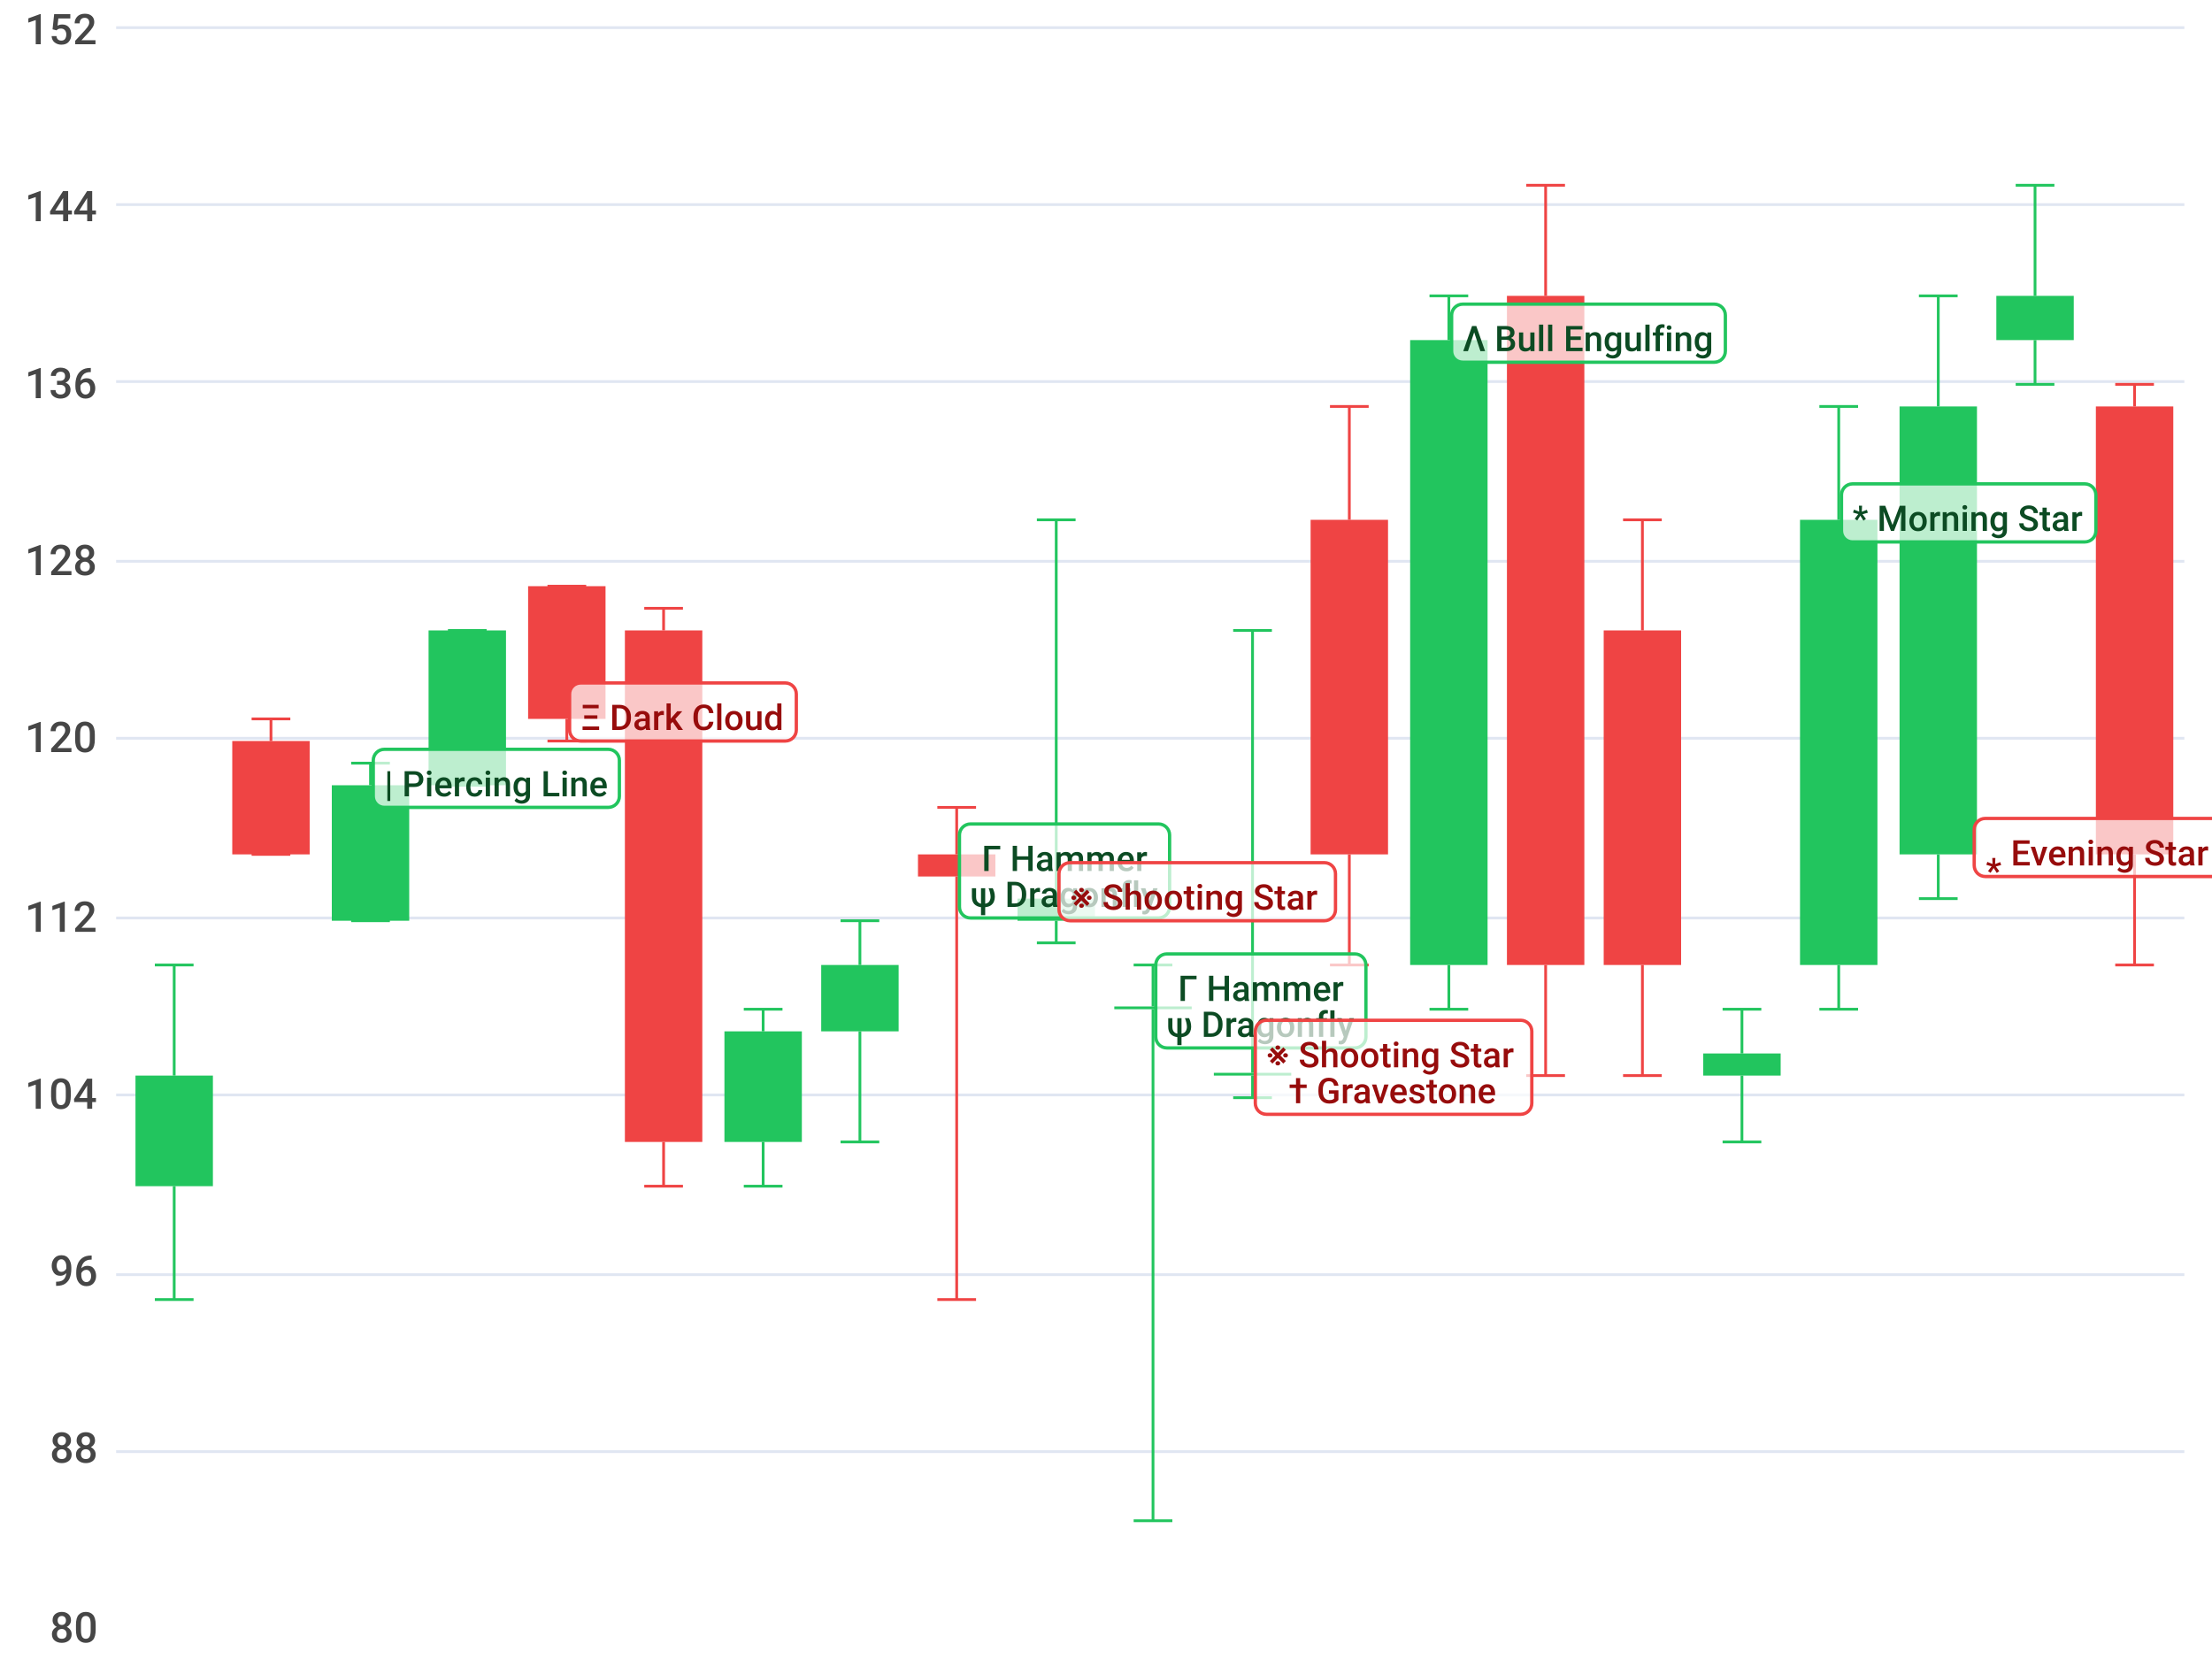
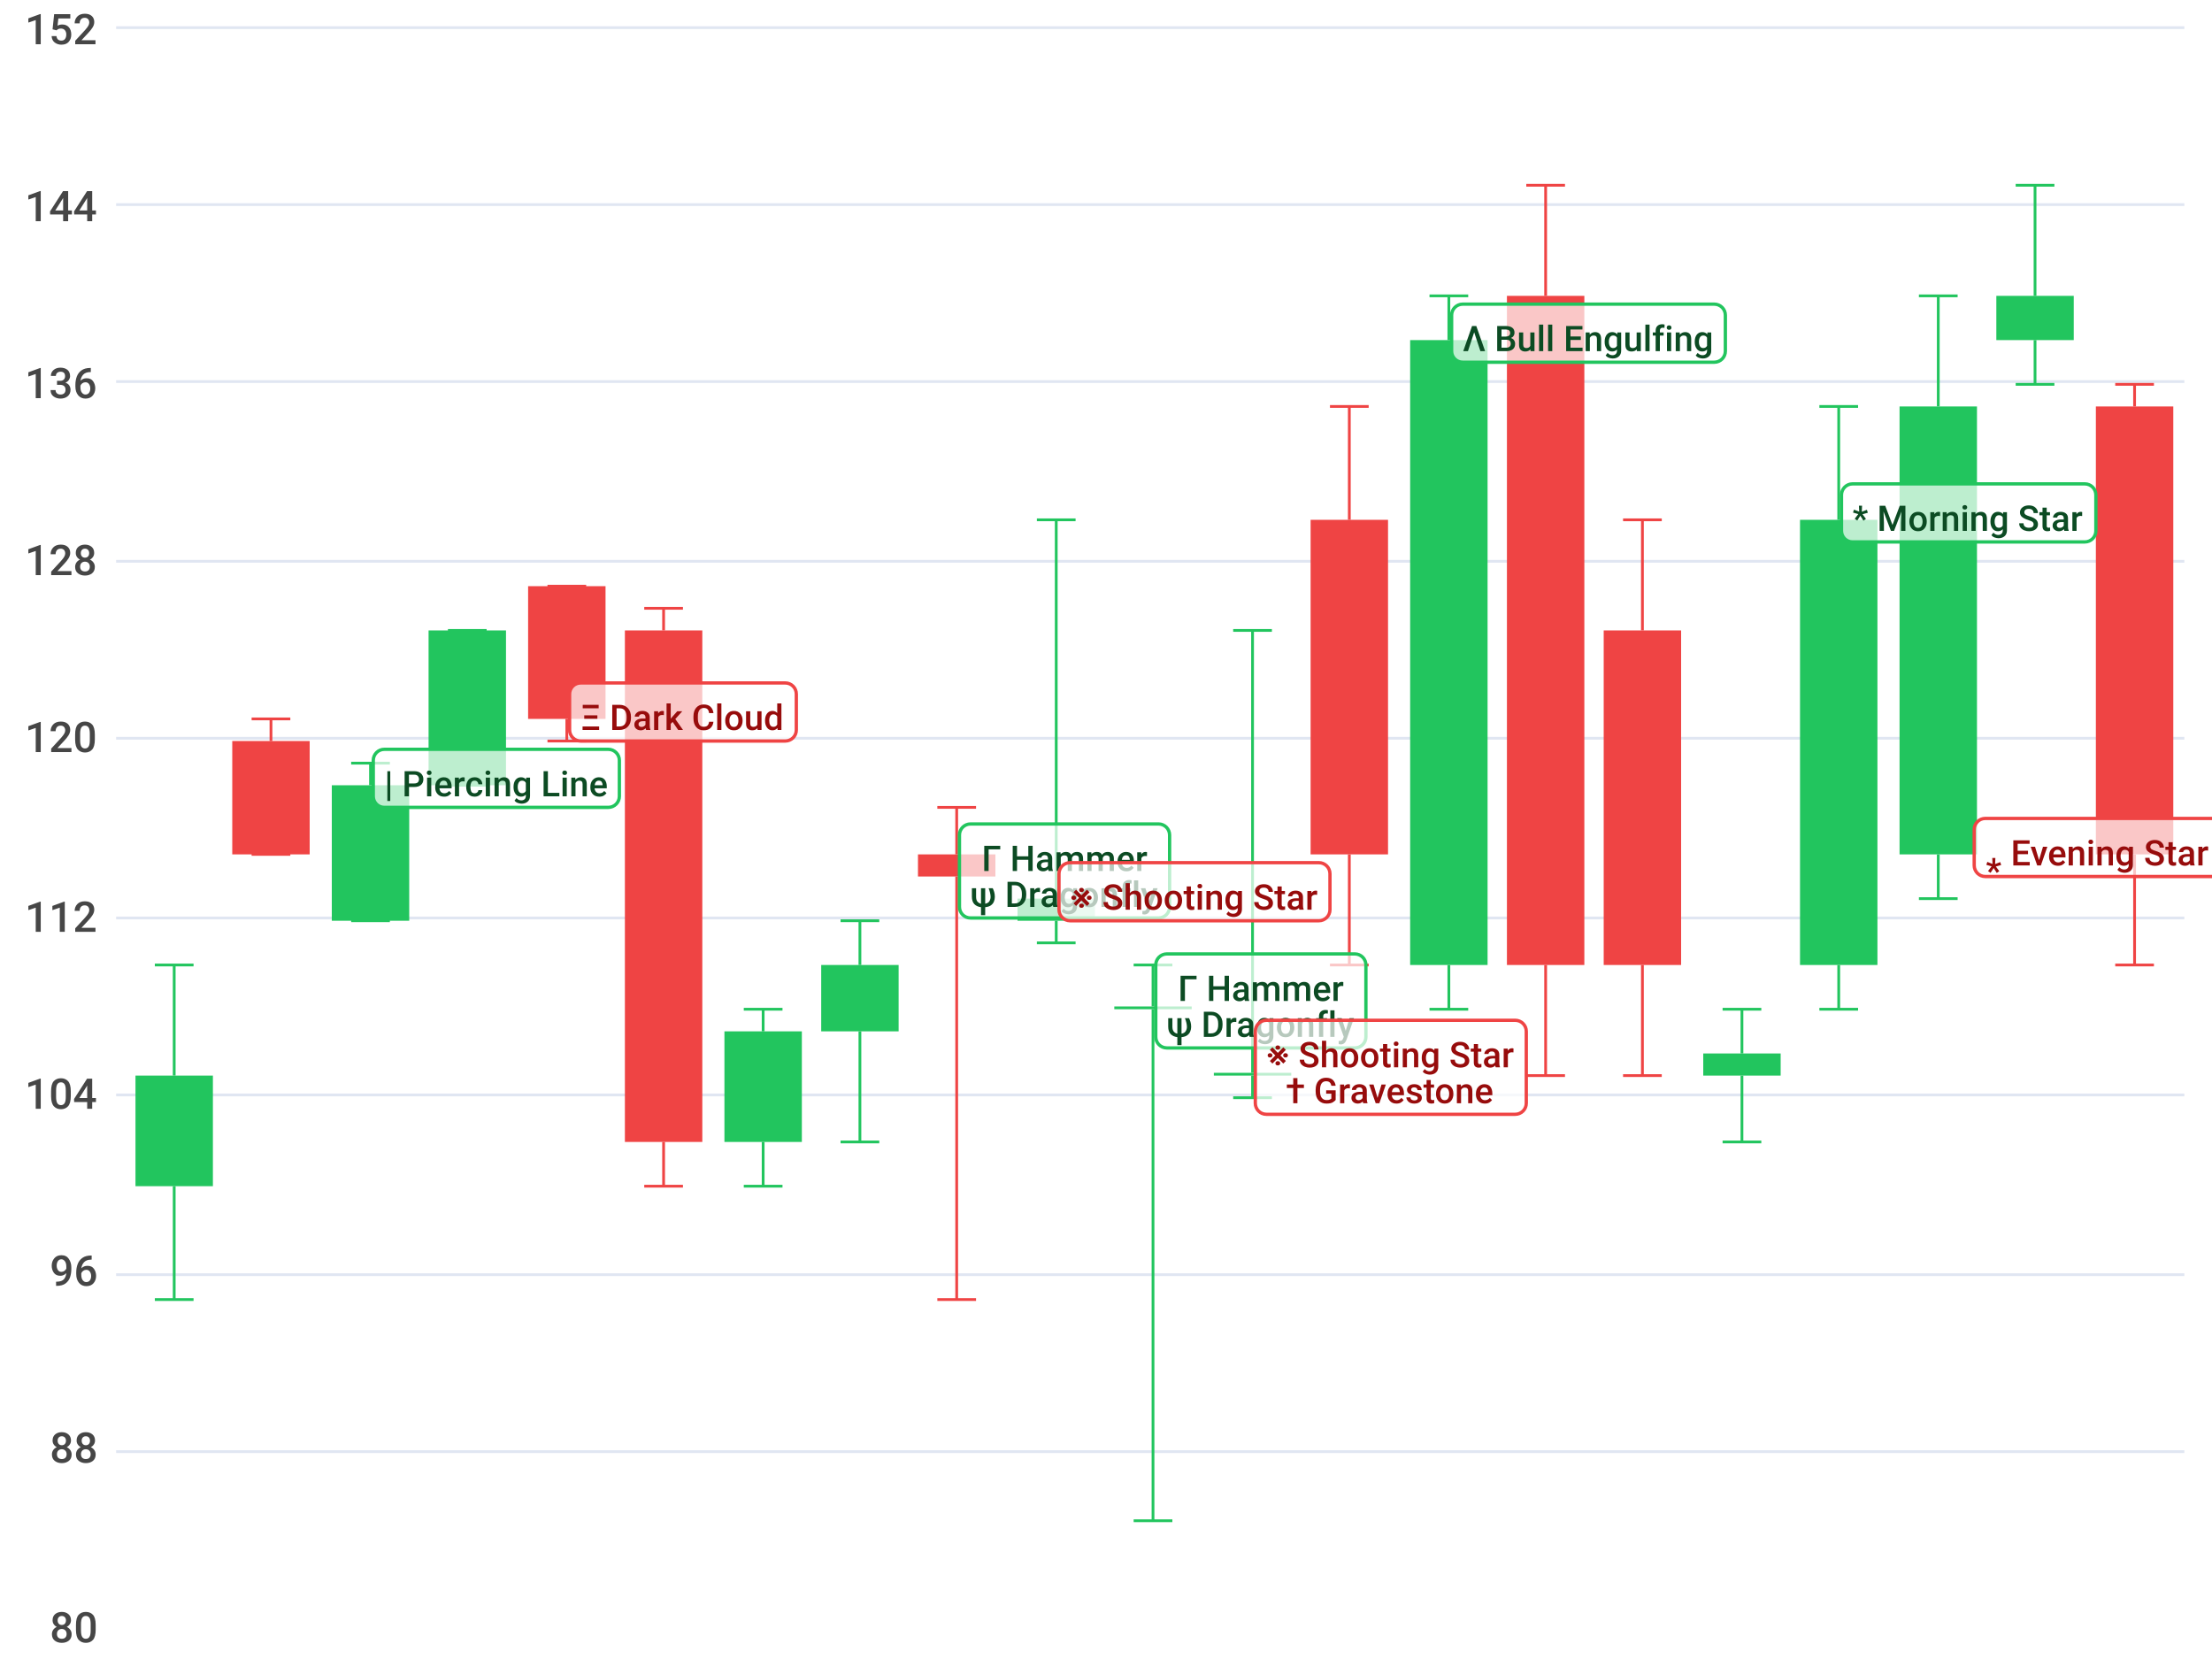
<svg xmlns="http://www.w3.org/2000/svg" viewBox="0 0 800 600">
  <path d="M 0 0 L 800 0 L 800 600 L 0 600 L 0 0" style="stroke:none;fill:white" />
  <text x="9" y="16" style="stroke:none;fill:rgb(70,70,70);font-size:15.3px;font-family:'Roboto Medium',sans-serif">152</text>
  <text x="9" y="80" style="stroke:none;fill:rgb(70,70,70);font-size:15.3px;font-family:'Roboto Medium',sans-serif">144</text>
  <text x="9" y="144" style="stroke:none;fill:rgb(70,70,70);font-size:15.3px;font-family:'Roboto Medium',sans-serif">136</text>
  <text x="9" y="208" style="stroke:none;fill:rgb(70,70,70);font-size:15.3px;font-family:'Roboto Medium',sans-serif">128</text>
  <text x="9" y="272" style="stroke:none;fill:rgb(70,70,70);font-size:15.3px;font-family:'Roboto Medium',sans-serif">120</text>
  <text x="9" y="337" style="stroke:none;fill:rgb(70,70,70);font-size:15.3px;font-family:'Roboto Medium',sans-serif">112</text>
  <text x="9" y="401" style="stroke:none;fill:rgb(70,70,70);font-size:15.3px;font-family:'Roboto Medium',sans-serif">104</text>
  <text x="18" y="465" style="stroke:none;fill:rgb(70,70,70);font-size:15.3px;font-family:'Roboto Medium',sans-serif">96</text>
  <text x="18" y="529" style="stroke:none;fill:rgb(70,70,70);font-size:15.3px;font-family:'Roboto Medium',sans-serif">88</text>
  <text x="18" y="594" style="stroke:none;fill:rgb(70,70,70);font-size:15.3px;font-family:'Roboto Medium',sans-serif">80</text>
  <path d="M 42 10 L 790 10" style="stroke-width:1;stroke:rgb(224,230,242);fill:none" />
  <path d="M 42 74 L 790 74" style="stroke-width:1;stroke:rgb(224,230,242);fill:none" />
  <path d="M 42 138 L 790 138" style="stroke-width:1;stroke:rgb(224,230,242);fill:none" />
  <path d="M 42 203 L 790 203" style="stroke-width:1;stroke:rgb(224,230,242);fill:none" />
  <path d="M 42 267 L 790 267" style="stroke-width:1;stroke:rgb(224,230,242);fill:none" />
  <path d="M 42 332 L 790 332" style="stroke-width:1;stroke:rgb(224,230,242);fill:none" />
  <path d="M 42 396 L 790 396" style="stroke-width:1;stroke:rgb(224,230,242);fill:none" />
  <path d="M 42 461 L 790 461" style="stroke-width:1;stroke:rgb(224,230,242);fill:none" />
  <path d="M 42 525 L 790 525" style="stroke-width:1;stroke:rgb(224,230,242);fill:none" />
  <path d="M 63 349 L 63 389" style="stroke-width:1;stroke:rgb(34,197,94);fill:none" />
  <path d="M 63 429 L 63 470" style="stroke-width:1;stroke:rgb(34,197,94);fill:none" />
  <path d="M 56 349 L 70 349" style="stroke-width:1;stroke:rgb(34,197,94);fill:none" />
  <path d="M 56 470 L 70 470" style="stroke-width:1;stroke:rgb(34,197,94);fill:none" />
  <path d="M 49 389 L 77 389 L 77 429 L 49 429 L 49 389" style="stroke:none;fill:rgb(34,197,94)" />
  <path d="M 98 260 L 98 268" style="stroke-width:1;stroke:rgb(239,68,68);fill:none" />
  <path d="M 91 260 L 105 260" style="stroke-width:1;stroke:rgb(239,68,68);fill:none" />
  <path d="M 91 309 L 105 309" style="stroke-width:1;stroke:rgb(239,68,68);fill:none" />
  <path d="M 84 268 L 112 268 L 112 309 L 84 309 L 84 268" style="stroke:none;fill:rgb(239,68,68)" />
  <path d="M 134 276 L 134 284" style="stroke-width:1;stroke:rgb(34,197,94);fill:none" />
  <path d="M 127 276 L 141 276" style="stroke-width:1;stroke:rgb(34,197,94);fill:none" />
  <path d="M 127 333 L 141 333" style="stroke-width:1;stroke:rgb(34,197,94);fill:none" />
  <path d="M 120 284 L 148 284 L 148 333 L 120 333 L 120 284" style="stroke:none;fill:rgb(34,197,94)" />
  <path d="M 162 228 L 176 228" style="stroke-width:1;stroke:rgb(34,197,94);fill:none" />
  <path d="M 162 284 L 176 284" style="stroke-width:1;stroke:rgb(34,197,94);fill:none" />
  <path d="M 155 228 L 183 228 L 183 284 L 155 284 L 155 228" style="stroke:none;fill:rgb(34,197,94)" />
  <path d="M 205 260 L 205 268" style="stroke-width:1;stroke:rgb(239,68,68);fill:none" />
  <path d="M 198 212 L 212 212" style="stroke-width:1;stroke:rgb(239,68,68);fill:none" />
  <path d="M 198 268 L 212 268" style="stroke-width:1;stroke:rgb(239,68,68);fill:none" />
  <path d="M 191 212 L 219 212 L 219 260 L 191 260 L 191 212" style="stroke:none;fill:rgb(239,68,68)" />
  <path d="M 240 220 L 240 228" style="stroke-width:1;stroke:rgb(239,68,68);fill:none" />
  <path d="M 240 413 L 240 429" style="stroke-width:1;stroke:rgb(239,68,68);fill:none" />
  <path d="M 233 220 L 247 220" style="stroke-width:1;stroke:rgb(239,68,68);fill:none" />
  <path d="M 233 429 L 247 429" style="stroke-width:1;stroke:rgb(239,68,68);fill:none" />
  <path d="M 226 228 L 254 228 L 254 413 L 226 413 L 226 228" style="stroke:none;fill:rgb(239,68,68)" />
  <path d="M 276 365 L 276 373" style="stroke-width:1;stroke:rgb(34,197,94);fill:none" />
  <path d="M 276 413 L 276 429" style="stroke-width:1;stroke:rgb(34,197,94);fill:none" />
  <path d="M 269 365 L 283 365" style="stroke-width:1;stroke:rgb(34,197,94);fill:none" />
  <path d="M 269 429 L 283 429" style="stroke-width:1;stroke:rgb(34,197,94);fill:none" />
  <path d="M 262 373 L 290 373 L 290 413 L 262 413 L 262 373" style="stroke:none;fill:rgb(34,197,94)" />
  <path d="M 311 333 L 311 349" style="stroke-width:1;stroke:rgb(34,197,94);fill:none" />
  <path d="M 311 373 L 311 413" style="stroke-width:1;stroke:rgb(34,197,94);fill:none" />
  <path d="M 304 333 L 318 333" style="stroke-width:1;stroke:rgb(34,197,94);fill:none" />
  <path d="M 304 413 L 318 413" style="stroke-width:1;stroke:rgb(34,197,94);fill:none" />
  <path d="M 297 349 L 325 349 L 325 373 L 297 373 L 297 349" style="stroke:none;fill:rgb(34,197,94)" />
  <path d="M 346 292 L 346 309" style="stroke-width:1;stroke:rgb(239,68,68);fill:none" />
  <path d="M 346 317 L 346 470" style="stroke-width:1;stroke:rgb(239,68,68);fill:none" />
  <path d="M 339 292 L 353 292" style="stroke-width:1;stroke:rgb(239,68,68);fill:none" />
  <path d="M 339 470 L 353 470" style="stroke-width:1;stroke:rgb(239,68,68);fill:none" />
  <path d="M 332 309 L 360 309 L 360 317 L 332 317 L 332 309" style="stroke:none;fill:rgb(239,68,68)" />
  <path d="M 382 188 L 382 325" style="stroke-width:1;stroke:rgb(34,197,94);fill:none" />
  <path d="M 382 333 L 382 341" style="stroke-width:1;stroke:rgb(34,197,94);fill:none" />
  <path d="M 375 188 L 389 188" style="stroke-width:1;stroke:rgb(34,197,94);fill:none" />
  <path d="M 375 341 L 389 341" style="stroke-width:1;stroke:rgb(34,197,94);fill:none" />
  <path d="M 368 325 L 396 325 L 396 333 L 368 333 L 368 325" style="stroke:none;fill:rgb(34,197,94)" />
  <path d="M 417 349 L 417 364" style="stroke-width:1;stroke:rgb(34,197,94);fill:none" />
  <path d="M 417 365 L 417 550" style="stroke-width:1;stroke:rgb(34,197,94);fill:none" />
  <path d="M 410 349 L 424 349" style="stroke-width:1;stroke:rgb(34,197,94);fill:none" />
  <path d="M 410 550 L 424 550" style="stroke-width:1;stroke:rgb(34,197,94);fill:none" />
  <path d="M 403 364 L 431 364 L 431 365 L 403 365 L 403 364" style="stroke:none;fill:rgb(34,197,94)" />
  <path d="M 453 228 L 453 388" style="stroke-width:1;stroke:rgb(34,197,94);fill:none" />
  <path d="M 453 389 L 453 397" style="stroke-width:1;stroke:rgb(34,197,94);fill:none" />
  <path d="M 446 228 L 460 228" style="stroke-width:1;stroke:rgb(34,197,94);fill:none" />
  <path d="M 446 397 L 460 397" style="stroke-width:1;stroke:rgb(34,197,94);fill:none" />
  <path d="M 439 388 L 467 388 L 467 389 L 439 389 L 439 388" style="stroke:none;fill:rgb(34,197,94)" />
  <path d="M 488 147 L 488 188" style="stroke-width:1;stroke:rgb(239,68,68);fill:none" />
  <path d="M 488 309 L 488 349" style="stroke-width:1;stroke:rgb(239,68,68);fill:none" />
  <path d="M 481 147 L 495 147" style="stroke-width:1;stroke:rgb(239,68,68);fill:none" />
  <path d="M 481 349 L 495 349" style="stroke-width:1;stroke:rgb(239,68,68);fill:none" />
  <path d="M 474 188 L 502 188 L 502 309 L 474 309 L 474 188" style="stroke:none;fill:rgb(239,68,68)" />
  <path d="M 524 107 L 524 123" style="stroke-width:1;stroke:rgb(34,197,94);fill:none" />
  <path d="M 524 349 L 524 365" style="stroke-width:1;stroke:rgb(34,197,94);fill:none" />
  <path d="M 517 107 L 531 107" style="stroke-width:1;stroke:rgb(34,197,94);fill:none" />
  <path d="M 517 365 L 531 365" style="stroke-width:1;stroke:rgb(34,197,94);fill:none" />
  <path d="M 510 123 L 538 123 L 538 349 L 510 349 L 510 123" style="stroke:none;fill:rgb(34,197,94)" />
  <path d="M 559 67 L 559 107" style="stroke-width:1;stroke:rgb(239,68,68);fill:none" />
  <path d="M 559 349 L 559 389" style="stroke-width:1;stroke:rgb(239,68,68);fill:none" />
  <path d="M 552 67 L 566 67" style="stroke-width:1;stroke:rgb(239,68,68);fill:none" />
  <path d="M 552 389 L 566 389" style="stroke-width:1;stroke:rgb(239,68,68);fill:none" />
  <path d="M 545 107 L 573 107 L 573 349 L 545 349 L 545 107" style="stroke:none;fill:rgb(239,68,68)" />
  <path d="M 594 188 L 594 228" style="stroke-width:1;stroke:rgb(239,68,68);fill:none" />
  <path d="M 594 349 L 594 389" style="stroke-width:1;stroke:rgb(239,68,68);fill:none" />
  <path d="M 587 188 L 601 188" style="stroke-width:1;stroke:rgb(239,68,68);fill:none" />
  <path d="M 587 389 L 601 389" style="stroke-width:1;stroke:rgb(239,68,68);fill:none" />
  <path d="M 580 228 L 608 228 L 608 349 L 580 349 L 580 228" style="stroke:none;fill:rgb(239,68,68)" />
  <path d="M 630 365 L 630 381" style="stroke-width:1;stroke:rgb(34,197,94);fill:none" />
  <path d="M 630 389 L 630 413" style="stroke-width:1;stroke:rgb(34,197,94);fill:none" />
  <path d="M 623 365 L 637 365" style="stroke-width:1;stroke:rgb(34,197,94);fill:none" />
  <path d="M 623 413 L 637 413" style="stroke-width:1;stroke:rgb(34,197,94);fill:none" />
  <path d="M 616 381 L 644 381 L 644 389 L 616 389 L 616 381" style="stroke:none;fill:rgb(34,197,94)" />
  <path d="M 665 147 L 665 188" style="stroke-width:1;stroke:rgb(34,197,94);fill:none" />
  <path d="M 665 349 L 665 365" style="stroke-width:1;stroke:rgb(34,197,94);fill:none" />
  <path d="M 658 147 L 672 147" style="stroke-width:1;stroke:rgb(34,197,94);fill:none" />
  <path d="M 658 365 L 672 365" style="stroke-width:1;stroke:rgb(34,197,94);fill:none" />
  <path d="M 651 188 L 679 188 L 679 349 L 651 349 L 651 188" style="stroke:none;fill:rgb(34,197,94)" />
  <path d="M 701 107 L 701 147" style="stroke-width:1;stroke:rgb(34,197,94);fill:none" />
  <path d="M 701 309 L 701 325" style="stroke-width:1;stroke:rgb(34,197,94);fill:none" />
  <path d="M 694 107 L 708 107" style="stroke-width:1;stroke:rgb(34,197,94);fill:none" />
  <path d="M 694 325 L 708 325" style="stroke-width:1;stroke:rgb(34,197,94);fill:none" />
  <path d="M 687 147 L 715 147 L 715 309 L 687 309 L 687 147" style="stroke:none;fill:rgb(34,197,94)" />
  <path d="M 736 67 L 736 107" style="stroke-width:1;stroke:rgb(34,197,94);fill:none" />
  <path d="M 736 123 L 736 139" style="stroke-width:1;stroke:rgb(34,197,94);fill:none" />
  <path d="M 729 67 L 743 67" style="stroke-width:1;stroke:rgb(34,197,94);fill:none" />
  <path d="M 729 139 L 743 139" style="stroke-width:1;stroke:rgb(34,197,94);fill:none" />
  <path d="M 722 107 L 750 107 L 750 123 L 722 123 L 722 107" style="stroke:none;fill:rgb(34,197,94)" />
  <path d="M 772 139 L 772 147" style="stroke-width:1;stroke:rgb(239,68,68);fill:none" />
  <path d="M 772 309 L 772 349" style="stroke-width:1;stroke:rgb(239,68,68);fill:none" />
  <path d="M 765 139 L 779 139" style="stroke-width:1;stroke:rgb(239,68,68);fill:none" />
  <path d="M 765 349 L 779 349" style="stroke-width:1;stroke:rgb(239,68,68);fill:none" />
  <path d="M 758 147 L 786 147 L 786 309 L 758 309 L 758 147" style="stroke:none;fill:rgb(239,68,68)" />
  <path d="M 139 271 L 220 271 L 220 271 A 4 4 90.00 0 1 224 275 L 224 288 L 224 288 A 4 4 90.00 0 1 220 292 L 139 292 L 139 292 A 4 4 90.00 0 1 135 288 L 135 275 L 135 275 A 4 4 90.00 0 1 139 271 Z" style="stroke-width:1.2;stroke:rgb(34,197,94);fill:rgba(255,255,255,0.7)" />
  <text x="139" y="288" style="stroke:none;fill:rgb(12,75,35);font-size:12.8px;font-family:'Roboto Medium',sans-serif">| Piercing Line</text>
  <path d="M 210 247 L 284 247 L 284 247 A 4 4 90.00 0 1 288 251 L 288 264 L 288 264 A 4 4 90.00 0 1 284 268 L 210 268 L 210 268 A 4 4 90.00 0 1 206 264 L 206 251 L 206 251 A 4 4 90.00 0 1 210 247 Z" style="stroke-width:1.2;stroke:rgb(239,68,68);fill:rgba(255,255,255,0.7)" />
  <text x="210" y="264" style="stroke:none;fill:rgb(151,12,12);font-size:12.8px;font-family:'Roboto Medium',sans-serif">Ξ Dark Cloud</text>
  <path d="M 351 298 L 419 298 L 419 298 A 4 4 90.00 0 1 423 302 L 423 328 L 423 328 A 4 4 90.00 0 1 419 332 L 351 332 L 351 332 A 4 4 90.00 0 1 347 328 L 347 302 L 347 302 A 4 4 90.00 0 1 351 298 Z" style="stroke-width:1.2;stroke:rgb(34,197,94);fill:rgba(255,255,255,0.7)" />
  <text x="355" y="315" style="stroke:none;fill:rgb(12,75,35);font-size:12.8px;font-family:'Roboto Medium',sans-serif">Γ Hammer</text>
  <text x="351" y="328" style="stroke:none;fill:rgb(12,75,35);font-size:12.8px;font-family:'Roboto Medium',sans-serif">ψ Dragonfly</text>
-   <path d="M 387 312 L 479 312 L 479 312 A 4 4 90.00 0 1 483 316 L 483 329 L 483 329 A 4 4 90.00 0 1 479 333 L 387 333 L 387 333 A 4 4 90.00 0 1 383 329 L 383 316 L 383 316 A 4 4 90.00 0 1 387 312 Z" style="stroke-width:1.2;stroke:rgb(239,68,68);fill:rgba(255,255,255,0.7)" />
+   <path d="M 387 312 L 477 312 L 477 312 A 4 4 90.00 0 1 481 316 L 481 329 L 481 329 A 4 4 90.00 0 1 477 333 L 387 333 L 387 333 A 4 4 90.00 0 1 383 329 L 383 316 L 383 316 A 4 4 90.00 0 1 387 312 Z" style="stroke-width:1.2;stroke:rgb(239,68,68);fill:rgba(255,255,255,0.7)" />
  <text x="387" y="329" style="stroke:none;fill:rgb(151,12,12);font-size:12.8px;font-family:'Roboto Medium',sans-serif">※ Shooting Star</text>
  <path d="M 422 345 L 490 345 L 490 345 A 4 4 90.00 0 1 494 349 L 494 375 L 494 375 A 4 4 90.00 0 1 490 379 L 422 379 L 422 379 A 4 4 90.00 0 1 418 375 L 418 349 L 418 349 A 4 4 90.00 0 1 422 345 Z" style="stroke-width:1.2;stroke:rgb(34,197,94);fill:rgba(255,255,255,0.7)" />
  <text x="426" y="362" style="stroke:none;fill:rgb(12,75,35);font-size:12.8px;font-family:'Roboto Medium',sans-serif">Γ Hammer</text>
  <text x="422" y="375" style="stroke:none;fill:rgb(12,75,35);font-size:12.8px;font-family:'Roboto Medium',sans-serif">ψ Dragonfly</text>
-   <path d="M 458 369 L 550 369 L 550 369 A 4 4 90.00 0 1 554 373 L 554 399 L 554 399 A 4 4 90.00 0 1 550 403 L 458 403 L 458 403 A 4 4 90.00 0 1 454 399 L 454 373 L 454 373 A 4 4 90.00 0 1 458 369 Z" style="stroke-width:1.2;stroke:rgb(239,68,68);fill:rgba(255,255,255,0.7)" />
+   <path d="M 458 369 L 548 369 L 548 369 A 4 4 90.00 0 1 552 373 L 552 399 L 552 399 A 4 4 90.00 0 1 548 403 L 458 403 L 458 403 A 4 4 90.00 0 1 454 399 L 454 373 L 454 373 A 4 4 90.00 0 1 458 369 Z" style="stroke-width:1.2;stroke:rgb(239,68,68);fill:rgba(255,255,255,0.7)" />
  <text x="458" y="386" style="stroke:none;fill:rgb(151,12,12);font-size:12.8px;font-family:'Roboto Medium',sans-serif">※ Shooting Star</text>
-   <text x="466" y="399" style="stroke:none;fill:rgb(151,12,12);font-size:12.8px;font-family:'Roboto Medium',sans-serif">† Gravestone</text>
+   <text x="465" y="399" style="stroke:none;fill:rgb(151,12,12);font-size:12.8px;font-family:'Roboto Medium',sans-serif">† Gravestone</text>
  <path d="M 529 110 L 620 110 L 620 110 A 4 4 90.00 0 1 624 114 L 624 127 L 624 127 A 4 4 90.00 0 1 620 131 L 529 131 L 529 131 A 4 4 90.00 0 1 525 127 L 525 114 L 525 114 A 4 4 90.00 0 1 529 110 Z" style="stroke-width:1.2;stroke:rgb(34,197,94);fill:rgba(255,255,255,0.7)" />
  <text x="529" y="127" style="stroke:none;fill:rgb(12,75,35);font-size:12.8px;font-family:'Roboto Medium',sans-serif">Λ Bull Engulfing</text>
  <path d="M 670 175 L 754 175 L 754 175 A 4 4 90.00 0 1 758 179 L 758 192 L 758 192 A 4 4 90.00 0 1 754 196 L 670 196 L 670 196 A 4 4 90.00 0 1 666 192 L 666 179 L 666 179 A 4 4 90.00 0 1 670 175 Z" style="stroke-width:1.2;stroke:rgb(34,197,94);fill:rgba(255,255,255,0.7)" />
  <text x="670" y="192" style="stroke:none;fill:rgb(12,75,35);font-size:12.8px;font-family:'Roboto Medium',sans-serif">* Morning Star</text>
  <path d="M 718 296 L 800 296 L 800 296 A 4 4 90.00 0 1 804 300 L 804 313 L 804 313 A 4 4 90.00 0 1 800 317 L 718 317 L 718 317 A 4 4 90.00 0 1 714 313 L 714 300 L 714 300 A 4 4 90.00 0 1 718 296 Z" style="stroke-width:1.2;stroke:rgb(239,68,68);fill:rgba(255,255,255,0.7)" />
  <text x="718" y="313" style="stroke:none;fill:rgb(151,12,12);font-size:12.8px;font-family:'Roboto Medium',sans-serif">⁎ Evening Star</text>
</svg>
